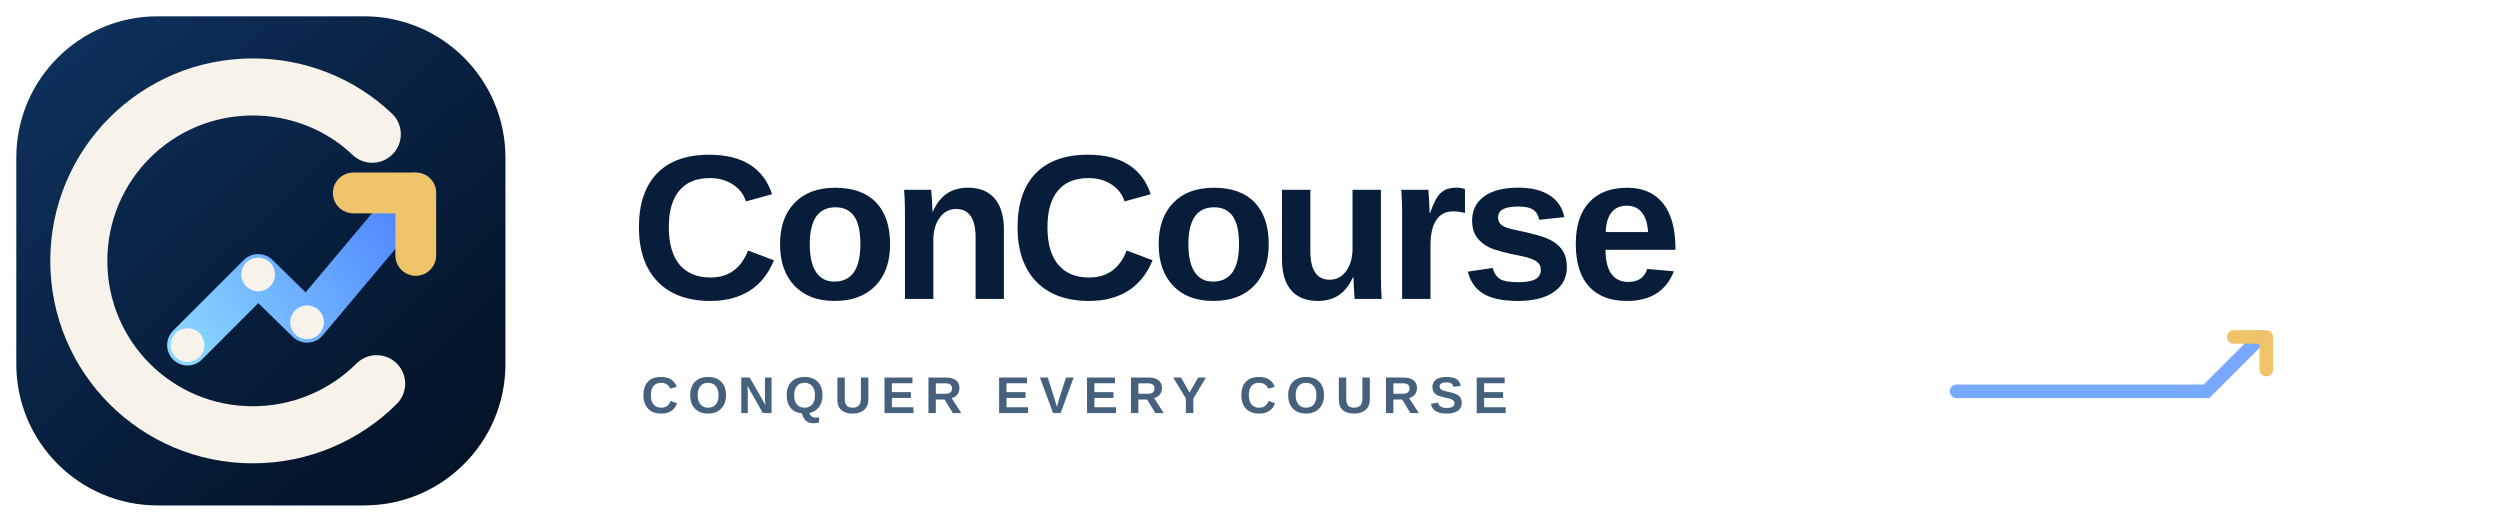
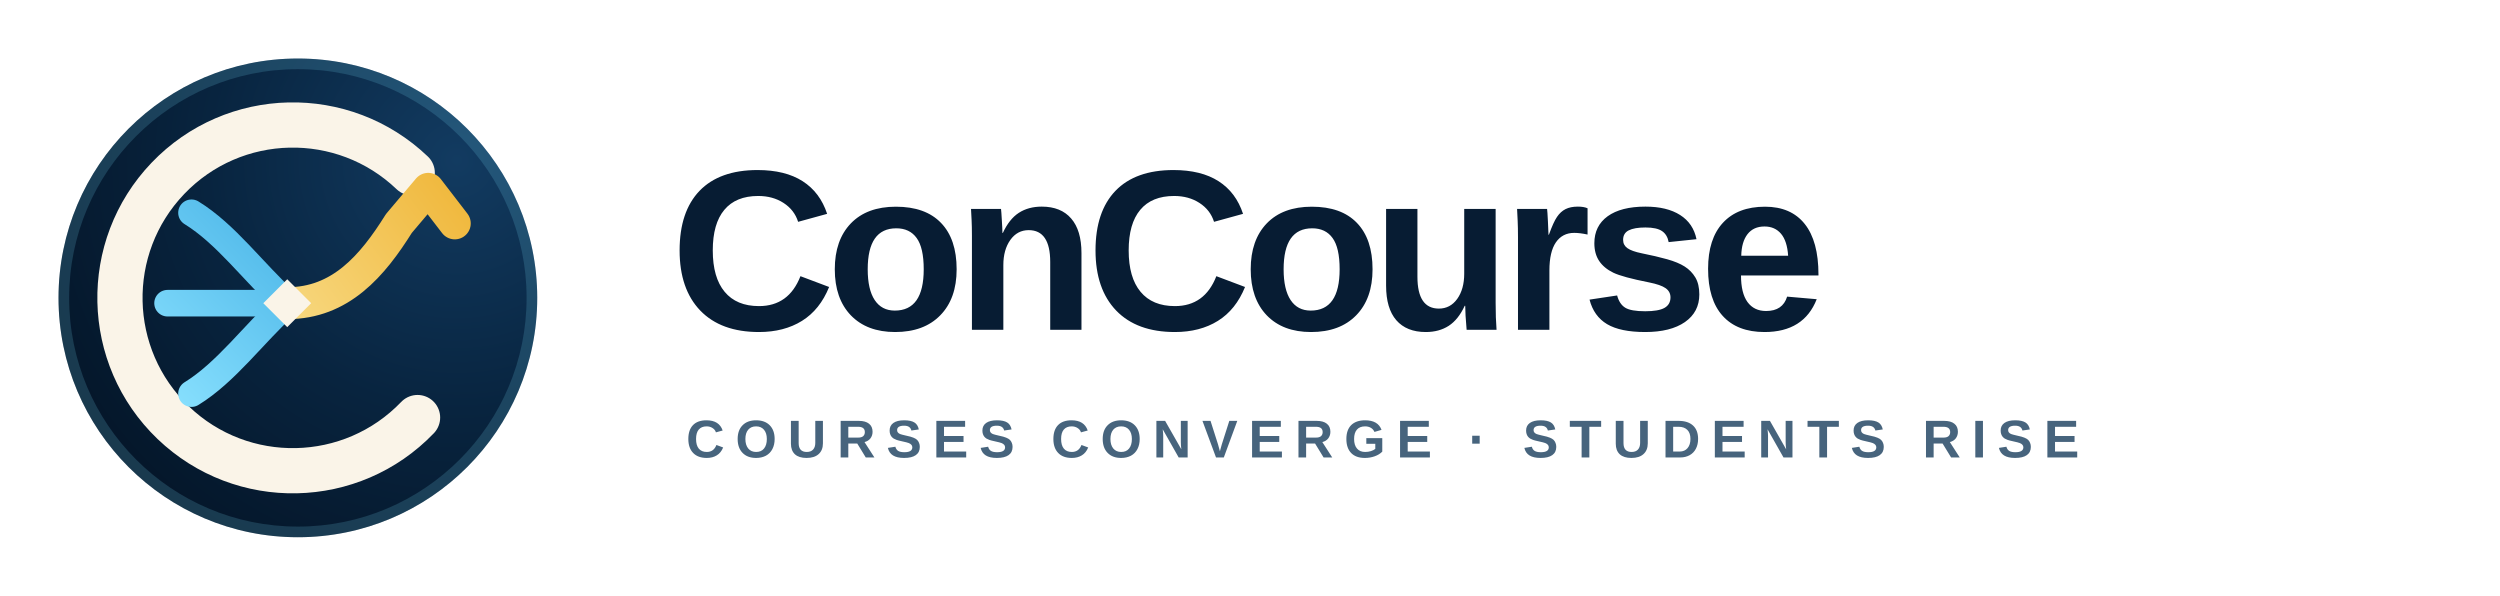
- <svg xmlns="http://www.w3.org/2000/svg" viewBox="0 0 460 96" role="img" aria-labelledby="cc-logo-title cc-logo-desc">
+ <svg xmlns="http://www.w3.org/2000/svg" viewBox="0 0 470 112" role="img" aria-labelledby="concourse-logo-title concourse-logo-description">
  <defs>
-     <linearGradient id="cc-logo-base" x1="10" y1="8" x2="88" y2="92" gradientUnits="userSpaceOnUse">
-       <stop stop-color="#0D315C" />
-       <stop offset="0.56" stop-color="#071D3A" />
-       <stop offset="1" stop-color="#041225" />
+     <radialGradient id="concourse-logo-field" cx="0" cy="0" r="1" gradientUnits="userSpaceOnUse" gradientTransform="translate(78 22) rotate(132) scale(91)">
+       <stop stop-color="#123B61" />
+       <stop offset="0.52" stop-color="#08243F" />
+       <stop offset="1" stop-color="#041426" />
+     </radialGradient>
+     <linearGradient id="concourse-logo-course" x1="28" y1="75" x2="58" y2="46" gradientUnits="userSpaceOnUse">
+       <stop stop-color="#8BE2FF" />
+       <stop offset="1" stop-color="#4CB6E8" />
    </linearGradient>
-     <linearGradient id="cc-logo-route" x1="33" y1="64" x2="78" y2="34" gradientUnits="userSpaceOnUse">
-       <stop stop-color="#8BD8FF" />
-       <stop offset="1" stop-color="#477CFF" />
+     <linearGradient id="concourse-logo-summit" x1="51" y1="56" x2="82" y2="33" gradientUnits="userSpaceOnUse">
+       <stop stop-color="#F7D77D" />
+       <stop offset="1" stop-color="#F0B83D" />
    </linearGradient>
  </defs>
-   <g>
-     <rect x="3" y="3" width="90" height="90" rx="26" fill="url(#cc-logo-base)" />
-     <path d="M68.5 24.7C62.6 19.1 54.8 16 46.5 16C28.8 16 14.5 30.3 14.5 48S28.8 80 46.5 80C55.4 80 63.5 76.4 69.3 70.6" fill="none" stroke="#F7F3EA" stroke-width="10.5" stroke-linecap="round" />
-     <path d="M34.5 63.5 47.5 50.5 56.5 59.3 76.5 35.5" fill="none" stroke="url(#cc-logo-route)" stroke-width="7.5" stroke-linecap="round" stroke-linejoin="round" />
-     <circle cx="34.5" cy="63.5" r="3.1" fill="#F7F3EA" />
-     <circle cx="47.5" cy="50.5" r="3.1" fill="#F7F3EA" />
-     <circle cx="56.5" cy="59.3" r="3.1" fill="#F7F3EA" />
-     <path d="M65 35.5H76.5V47" fill="none" stroke="#EFC36A" stroke-width="7.5" stroke-linecap="round" stroke-linejoin="round" />
+   <g transform="translate(8 8)">
+     <circle cx="48" cy="48" r="45" fill="url(#concourse-logo-field)" />
+     <circle cx="48" cy="48" r="44" fill="none" stroke="#79D8F7" stroke-opacity=".18" stroke-width="2" />
+     <path d="M69.5 24.5A32.5 32.5 0 1 0 70.5 70.5" fill="none" stroke="#FAF4E8" stroke-width="8.5" stroke-linecap="round" />
+     <g fill="none" stroke="url(#concourse-logo-course)" stroke-width="5" stroke-linecap="round">
+       <path d="M28 32C34.5 36 39.5 43 46 49" />
+       <path d="M23.5 49H46" />
+       <path d="M28 66C34.5 62 39.5 55 46 49" />
+     </g>
+     <path d="M46 49C56 49 62 42 67 34L72.5 27.5 77.5 34" fill="none" stroke="url(#concourse-logo-summit)" stroke-width="6" stroke-linecap="round" stroke-linejoin="round" />
+     <path d="M46 44.5 50.5 49 46 53.5 41.5 49Z" fill="#FAF4E8" />
  </g>
-   <text x="116" y="55" fill="#071D3A" font-family="-apple-system, BlinkMacSystemFont, 'Segoe UI', Arial, sans-serif" font-size="38" font-weight="760" letter-spacing="-1.4">ConCourse</text>
-   <text x="118" y="76" fill="#46617E" font-family="-apple-system, BlinkMacSystemFont, 'Segoe UI', Arial, sans-serif" font-size="9.5" font-weight="750" letter-spacing="1.75">CONQUER EVERY COURSE</text>
-   <path d="M360 72h46l10-10" fill="none" stroke="#78A9FF" stroke-width="2.5" stroke-linecap="round" />
-   <path d="M411 62h6v6" fill="none" stroke="#EFC36A" stroke-width="2.5" stroke-linecap="round" stroke-linejoin="round" />
+   <text x="126" y="62" fill="#071C33" font-family="-apple-system, BlinkMacSystemFont, 'SF Pro Display', 'Segoe UI', Arial, sans-serif" font-size="43" font-weight="760" letter-spacing="-1.8">ConCourse</text>
+   <text x="129" y="86" fill="#47647D" font-family="-apple-system, BlinkMacSystemFont, 'SF Pro Text', 'Segoe UI', Arial, sans-serif" font-size="10" font-weight="700" letter-spacing="2.05">COURSES CONVERGE · STUDENTS RISE</text>
</svg>
